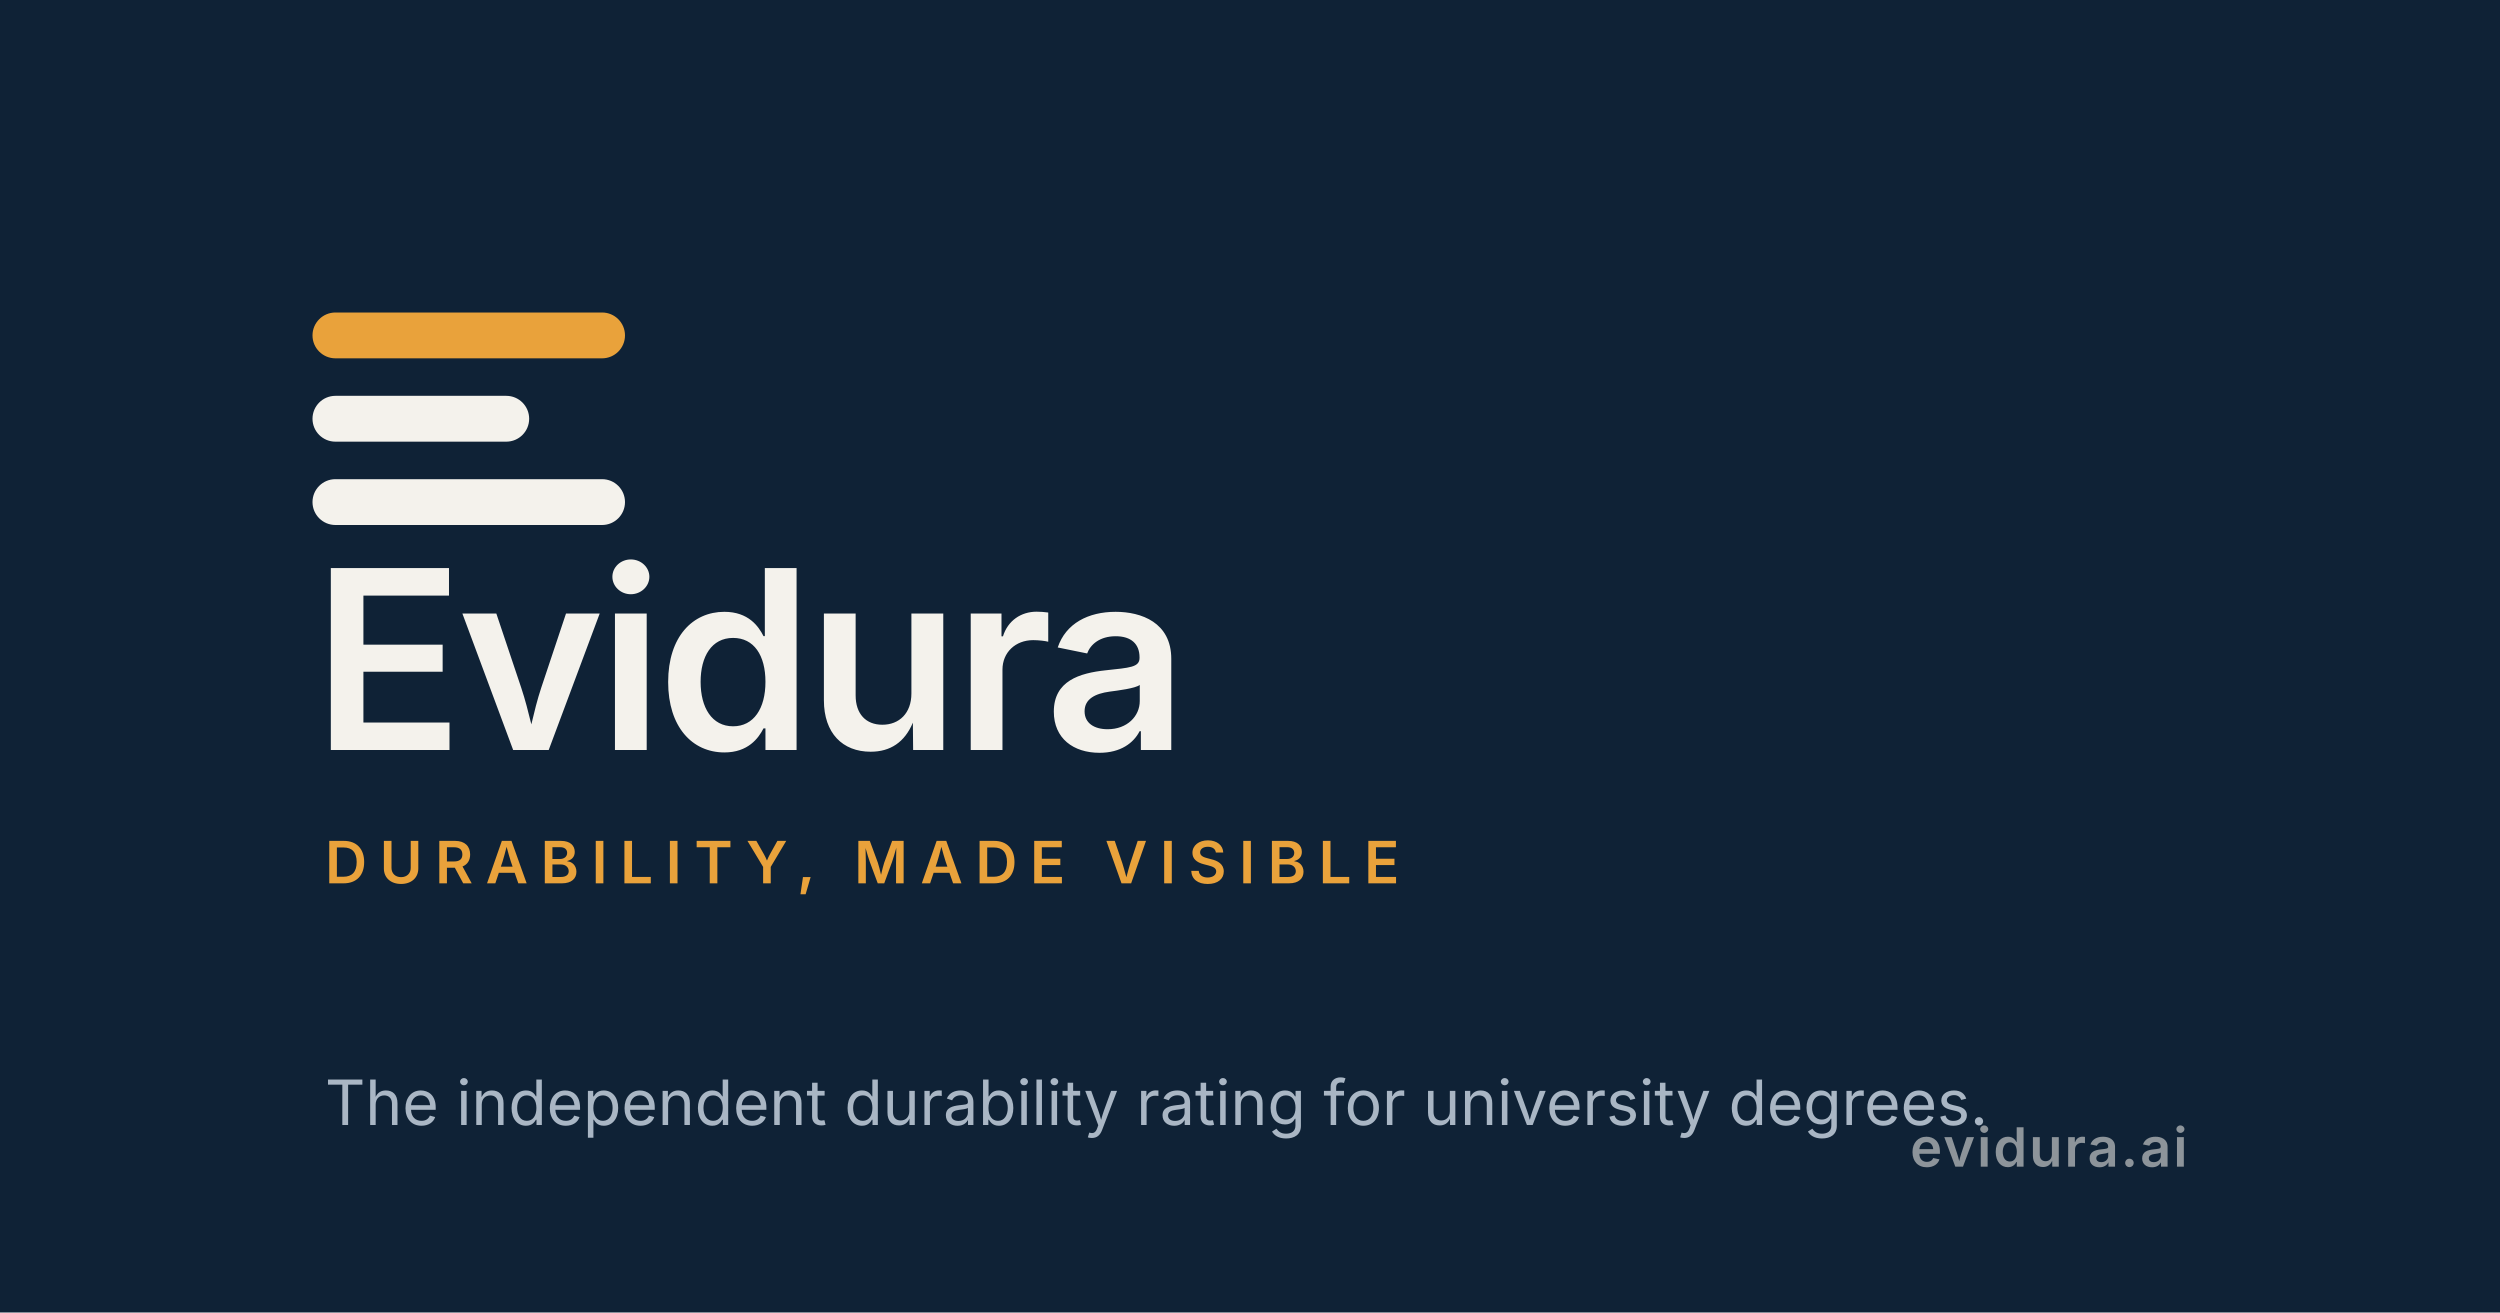
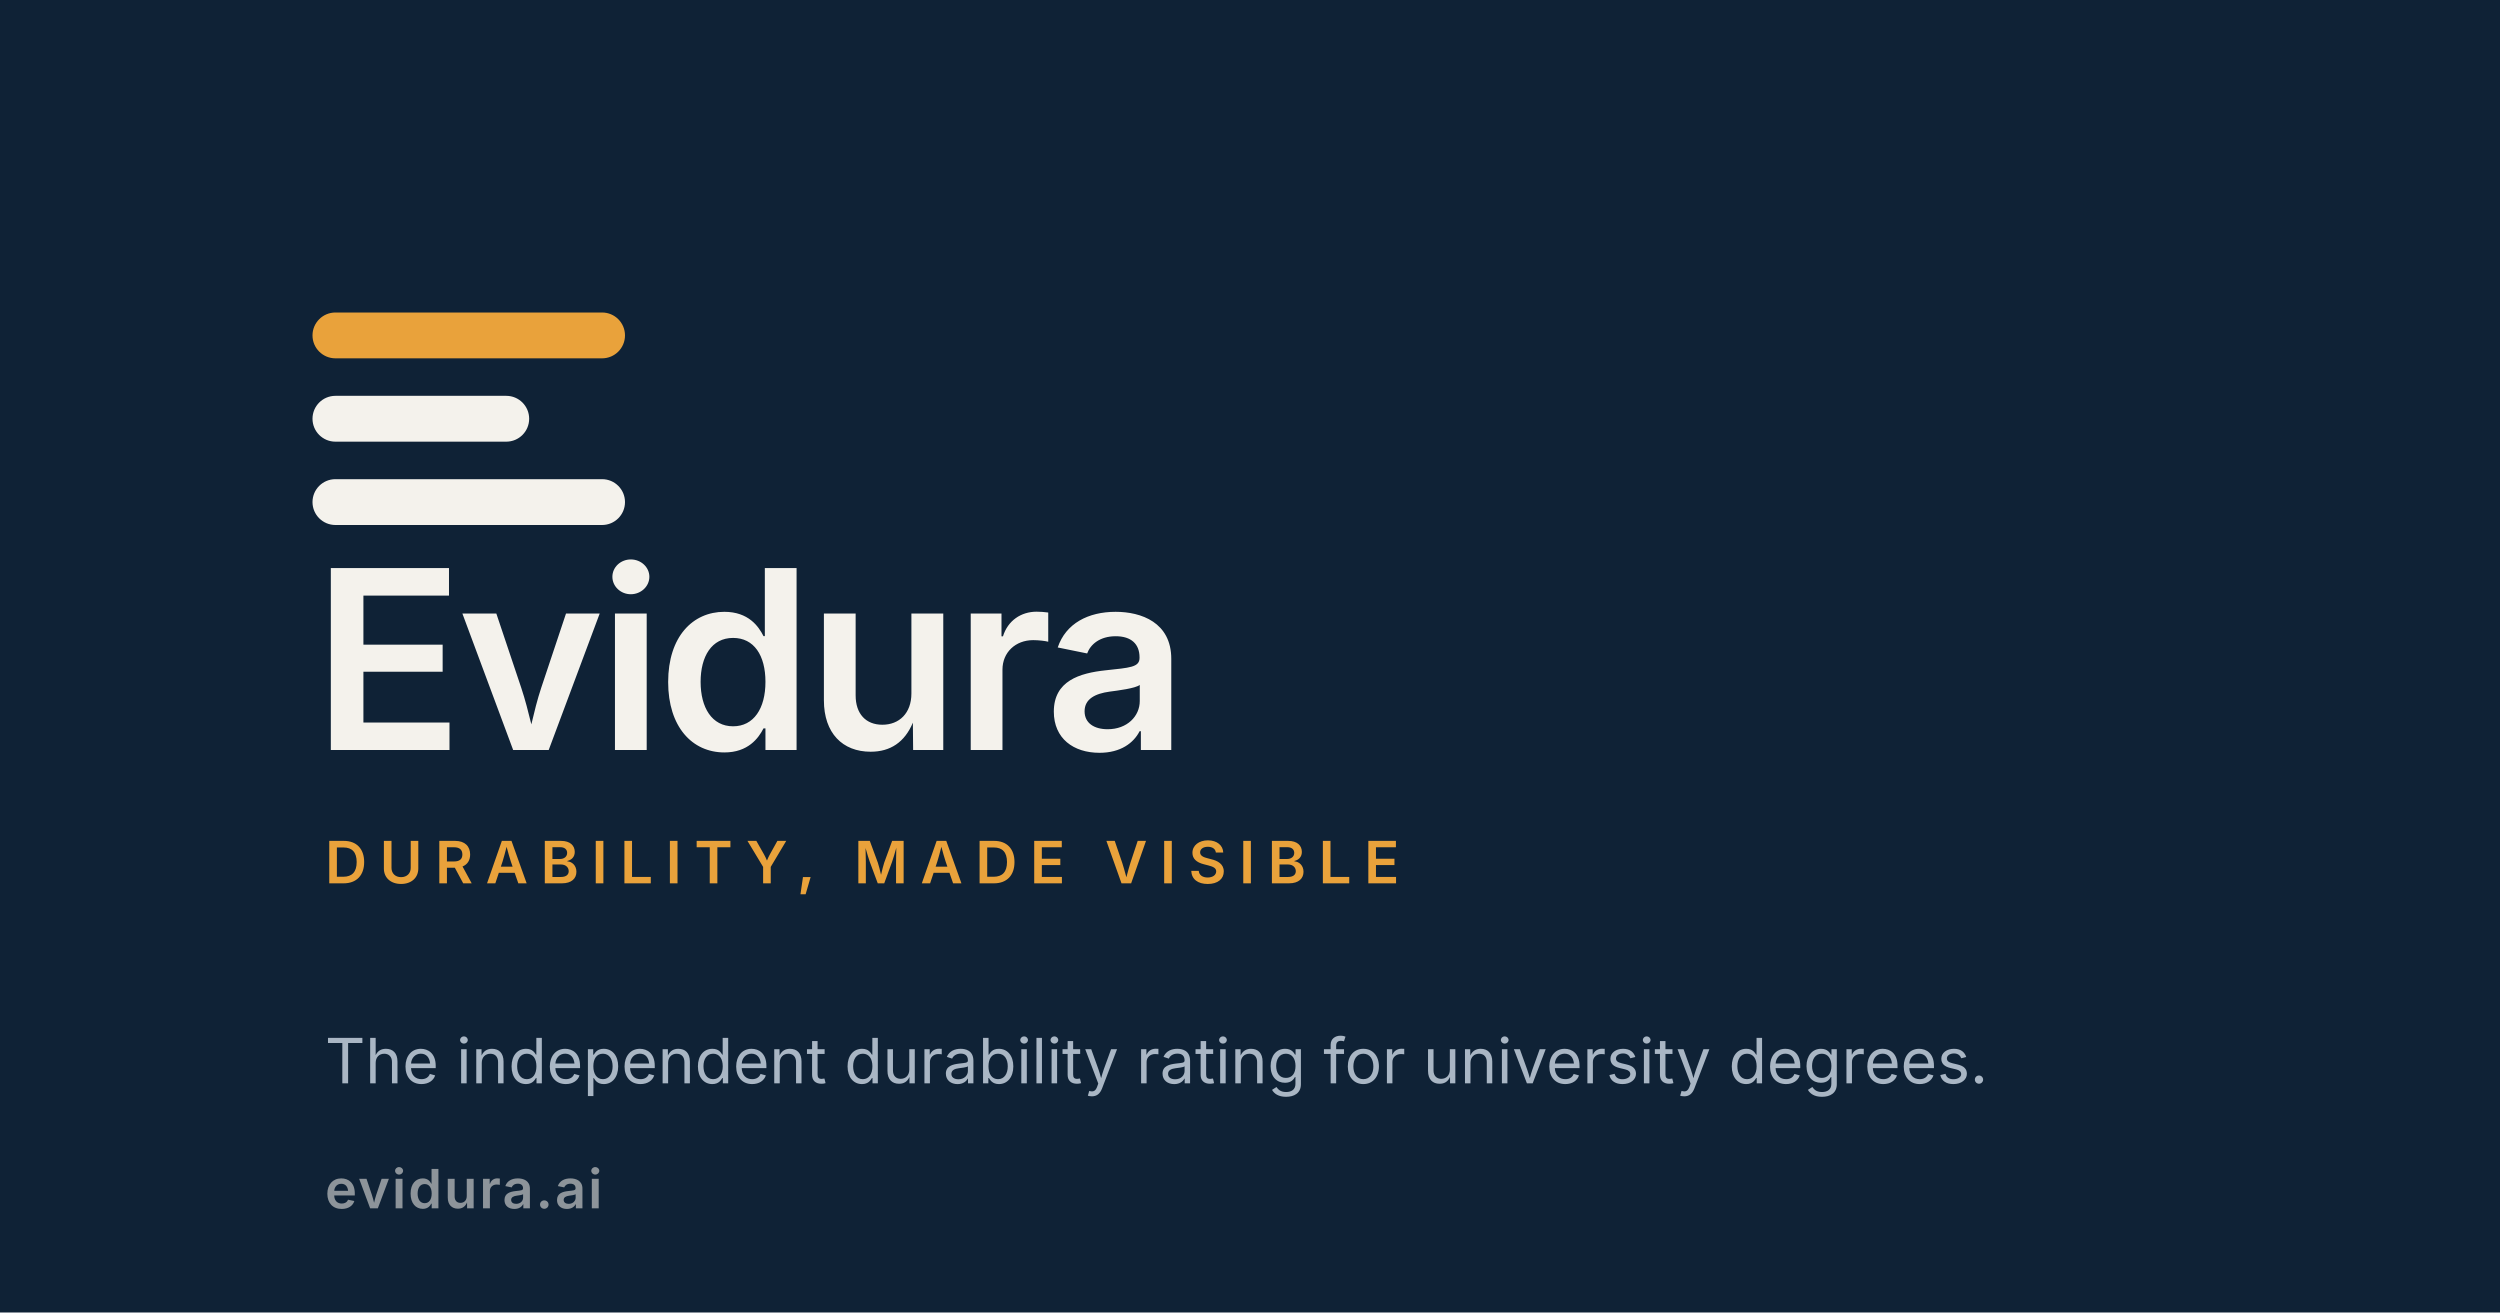
<svg xmlns="http://www.w3.org/2000/svg" viewBox="0 0 1200 630" role="img" aria-label="Evidura — durability, made visible">
  <rect width="1200" height="630" fill="#0F2236" />
  <g transform="translate(150,150)">
    <rect x="0" y="0" width="150" height="22" rx="11" fill="#E9A23B" />
    <rect x="0" y="40" width="104" height="22" rx="11" fill="#F4F2EC" />
    <rect x="0" y="80" width="150" height="22" rx="11" fill="#F4F2EC" />
  </g>
  <text x="150" y="360" font-family="'Inter','SF Pro Display',system-ui,sans-serif" font-size="120" font-weight="600" letter-spacing="-3" fill="#F4F2EC">Evidura</text>
  <text x="156" y="424" font-family="'Inter',system-ui,sans-serif" font-size="28" font-weight="600" letter-spacing="6" fill="#E9A23B">DURABILITY, MADE VISIBLE</text>
-   <text x="156" y="540" font-family="'Inter',system-ui,sans-serif" font-size="30" font-weight="400" fill="#A9B6C4">The independent durability rating for university degrees.</text>
-   <text x="1050" y="560" text-anchor="end" font-family="'Inter',system-ui,sans-serif" font-size="26" font-weight="600" letter-spacing="1" fill="#F4F2EC" opacity="0.55">evidura.ai</text>
+   <text x="156" y="520" font-family="'Inter',system-ui,sans-serif" font-size="30" font-weight="400" fill="#A9B6C4">The independent durability rating for university degrees.</text>
+   <text x="156" y="580" font-family="'Inter',system-ui,sans-serif" font-size="26" font-weight="600" letter-spacing="1" fill="#F4F2EC" opacity="0.55">evidura.ai</text>
</svg>
